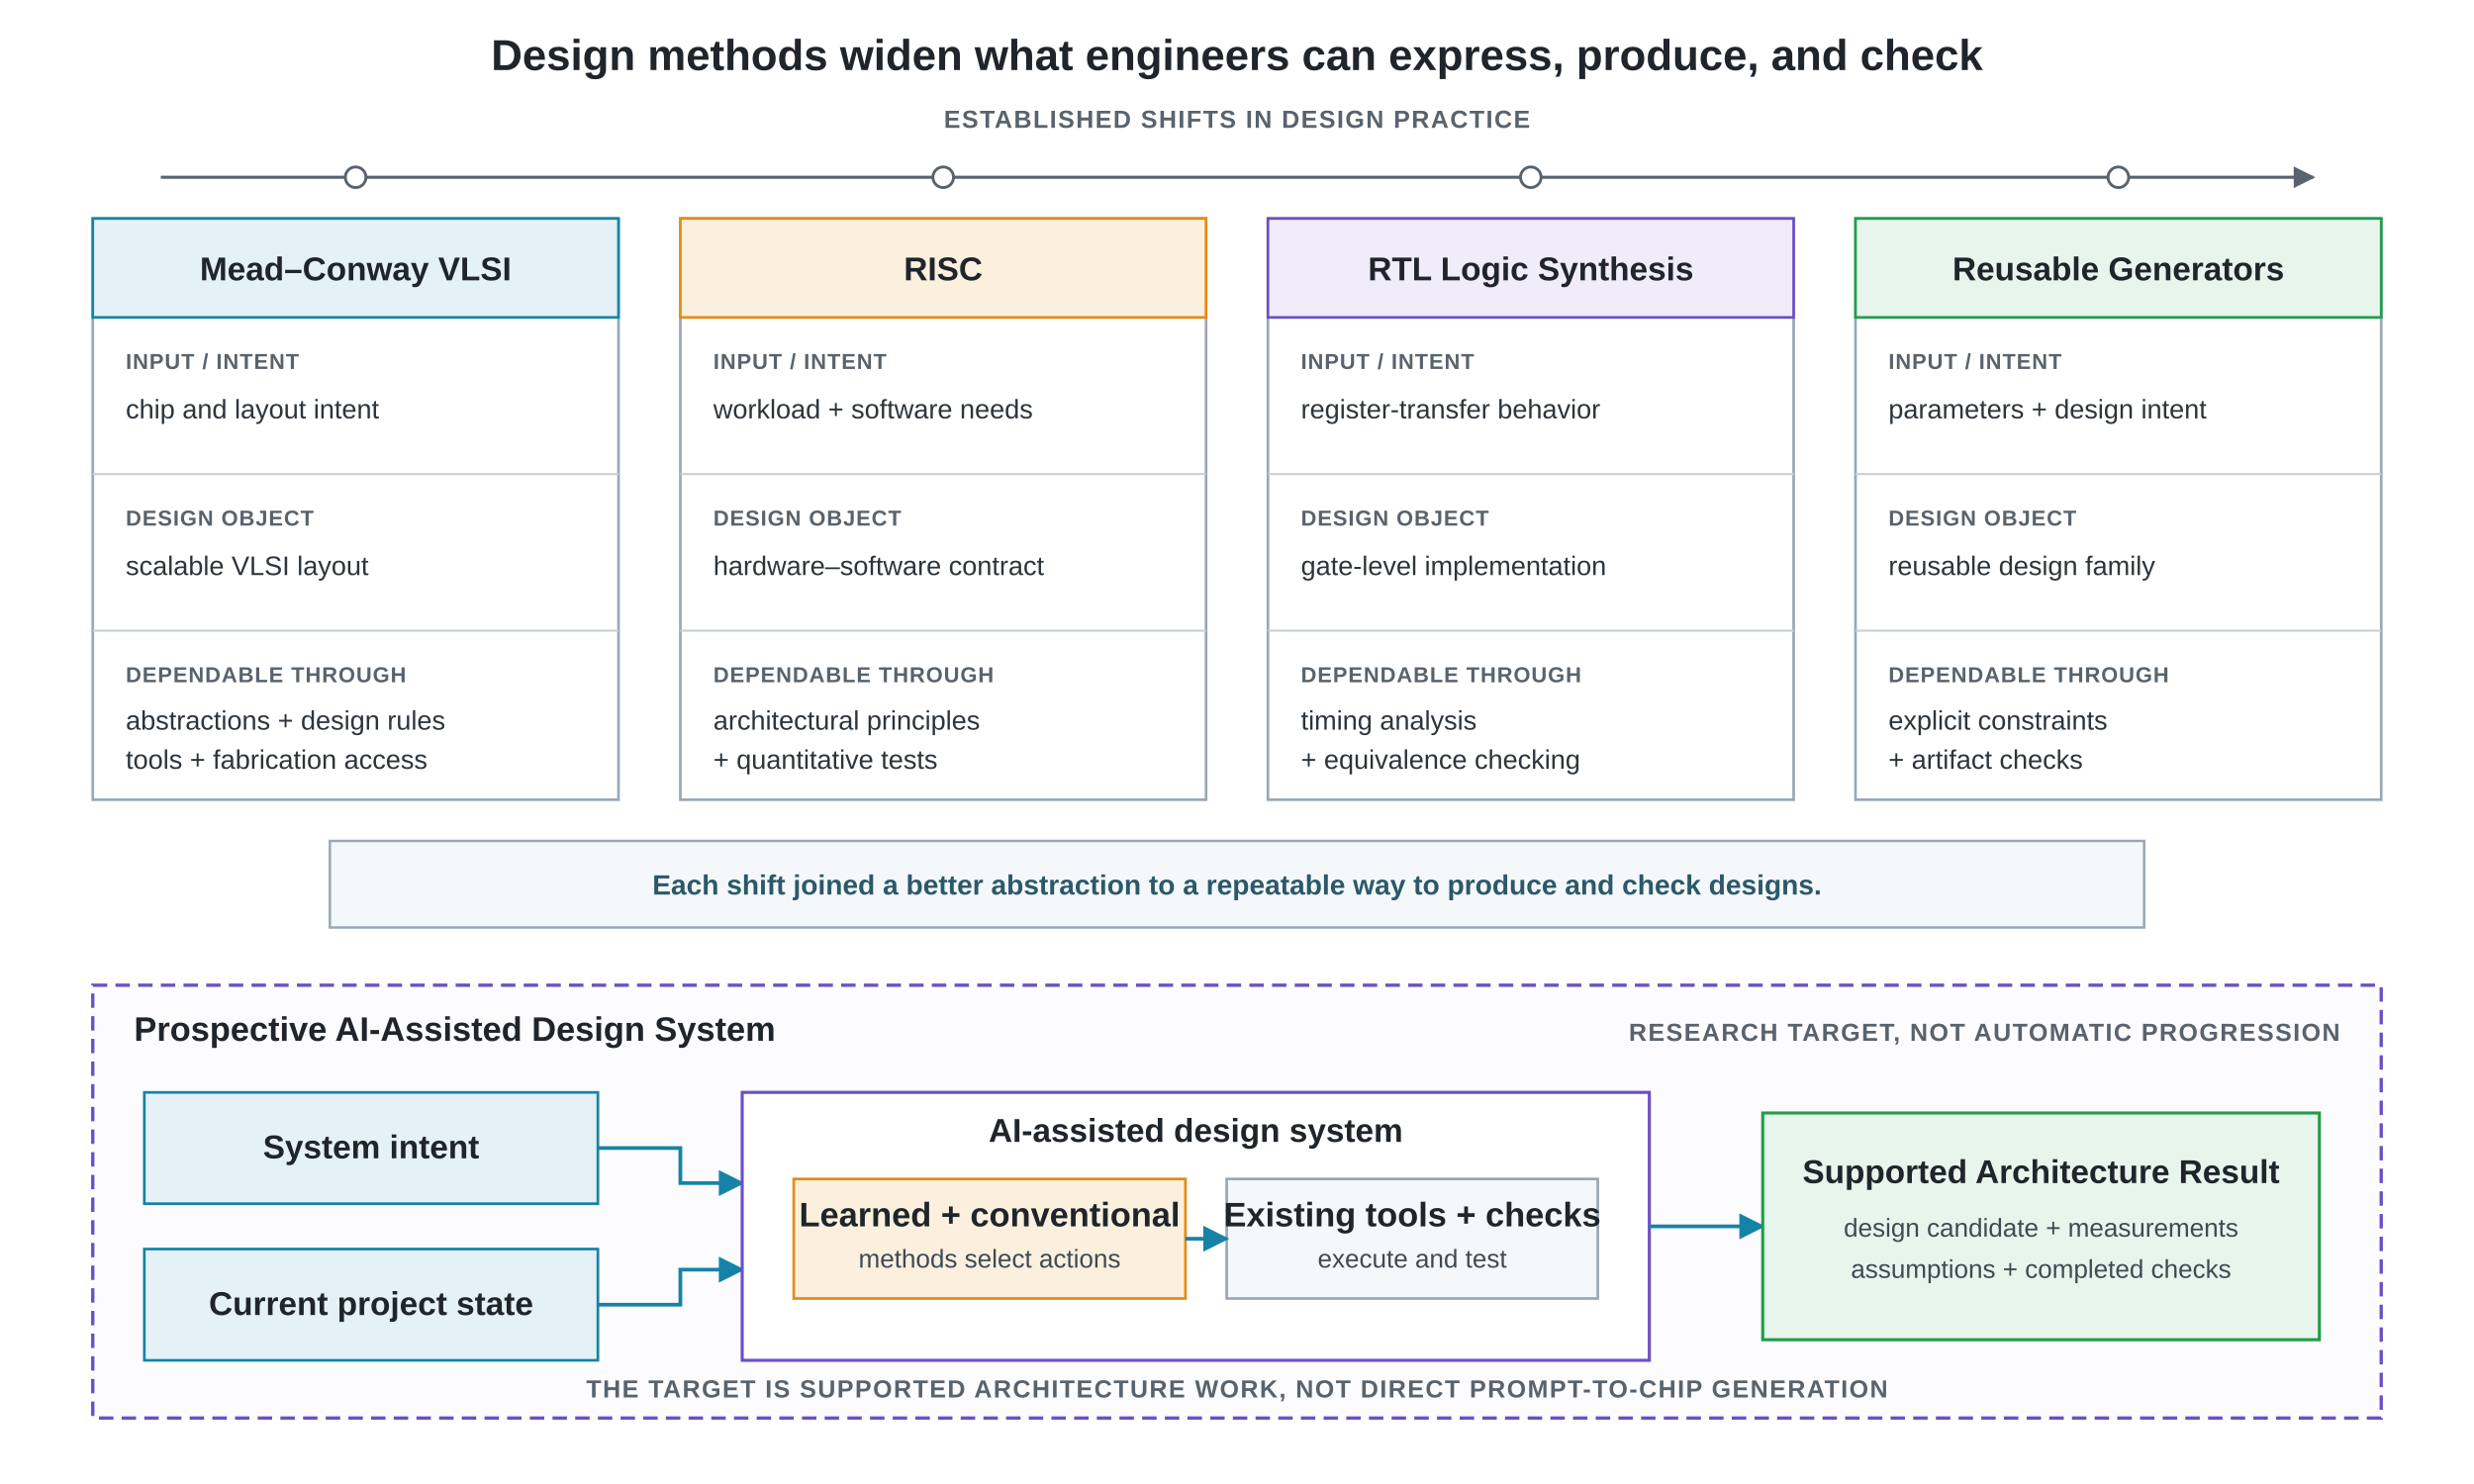
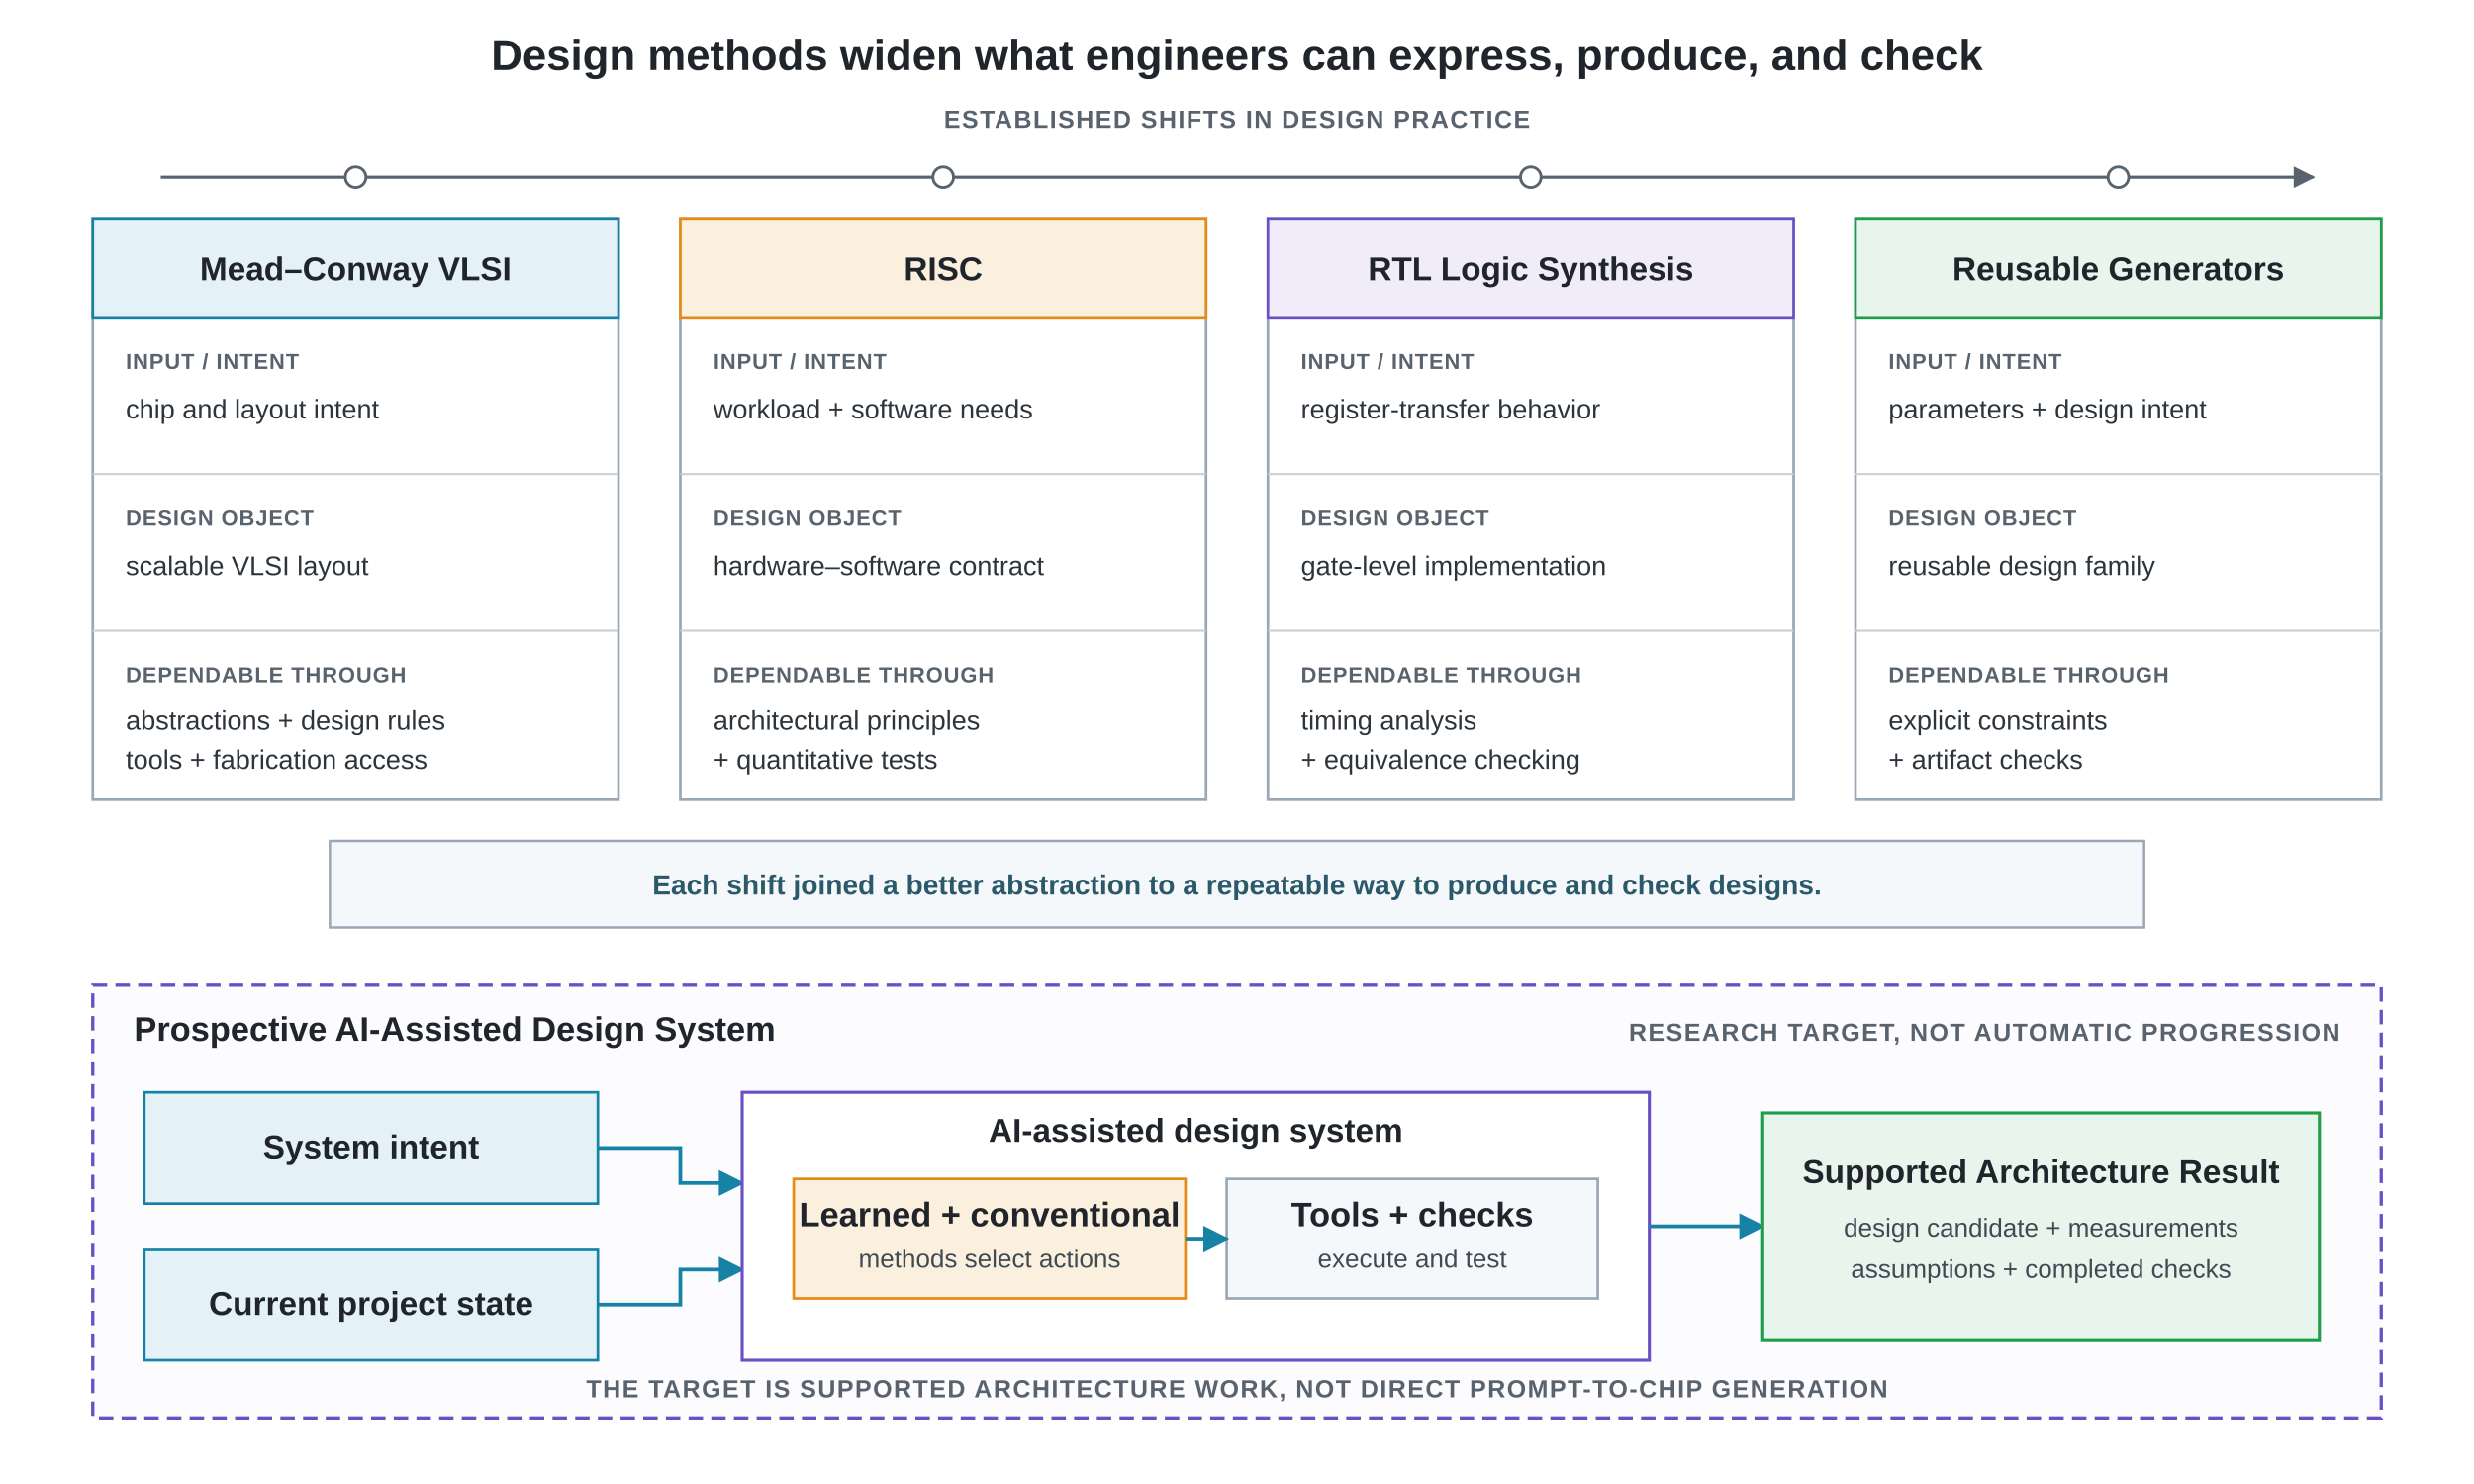
<svg xmlns="http://www.w3.org/2000/svg" viewBox="0 0 1200 720" role="img" aria-labelledby="title desc">
  <defs>
    <marker id="arrow-gray" viewBox="0 0 10 10" refX="9" refY="5" markerWidth="7" markerHeight="7" orient="auto">
      <path d="M 0 0 L 10 5 L 0 10 z" fill="#59636D" />
    </marker>
    <marker id="arrow-blue" viewBox="0 0 10 10" refX="9" refY="5" markerWidth="7" markerHeight="7" orient="auto">
      <path d="M 0 0 L 10 5 L 0 10 z" fill="#1683A6" />
    </marker>
    <style>
      .font { font-family: Arial, Helvetica, sans-serif; }
      .figure-title { font-size: 21px; font-weight: 700; fill: #20252B; }
      .eyebrow { font-size: 12px; font-weight: 700; fill: #59636D; letter-spacing: 0.7px; }
      .stage-title { font-size: 16px; font-weight: 700; fill: #20252B; }
      .field { font-size: 10.5px; font-weight: 700; fill: #59636D; letter-spacing: 0.45px; }
      .value { font-size: 13px; fill: #2D353C; }
      .note { font-size: 13.5px; font-weight: 700; fill: #2B596A; }
      .panel-title { font-size: 16.5px; font-weight: 700; fill: #20252B; }
      .panel-sub { font-size: 12.5px; fill: #3F4A53; }
      .history-card { fill: #FFFFFF; stroke: #9AA8B5; stroke-width: 1.3; }
      .history-head-blue { fill: #E4F1F6; stroke: #1683A6; stroke-width: 1.3; }
      .history-head-orange { fill: #FBF0DE; stroke: #E68A17; stroke-width: 1.3; }
      .history-head-purple { fill: #F0ECFA; stroke: #6A4FC7; stroke-width: 1.3; }
      .history-head-green { fill: #E7F5EC; stroke: #1E9E48; stroke-width: 1.3; }
      .divider { stroke: #C8D0D7; stroke-width: 1; }
      .timeline { fill: none; stroke: #59636D; stroke-width: 1.5; }
      .timeline-node { fill: #FFFFFF; stroke: #59636D; stroke-width: 1.4; }
      .synthesis { fill: #F5F8FA; stroke: #9AA8B5; stroke-width: 1.2; }
      .prospective { fill: #FCFBFE; stroke: #6A4FC7; stroke-width: 1.6; stroke-dasharray: 7 4; }
      .input { fill: #E4F1F6; stroke: #1683A6; stroke-width: 1.3; }
      .method { fill: #FBF0DE; stroke: #E68A17; stroke-width: 1.3; }
      .tool { fill: #F5F8FA; stroke: #9AA8B5; stroke-width: 1.3; }
      .result { fill: #E7F5EC; stroke: #1E9E48; stroke-width: 1.5; }
      .flow { fill: none; stroke: #1683A6; stroke-width: 1.8; }
    </style>
  </defs>
  <rect width="1200" height="720" fill="#FFFFFF" />
  <g class="font">
    <text class="figure-title" x="600" y="34" text-anchor="middle">Design methods widen what engineers can express, produce, and check</text>
    <text class="eyebrow" x="600" y="62" text-anchor="middle">ESTABLISHED SHIFTS IN DESIGN PRACTICE</text>
    <line class="timeline" x1="78" y1="86" x2="1122" y2="86" marker-end="url(#arrow-gray)" />
    <circle class="timeline-node" cx="172.5" cy="86" r="5" />
    <circle class="timeline-node" cx="457.5" cy="86" r="5" />
    <circle class="timeline-node" cx="742.5" cy="86" r="5" />
    <circle class="timeline-node" cx="1027.5" cy="86" r="5" />
    <rect class="history-card" x="45" y="106" width="255" height="282" />
    <rect class="history-head-blue" x="45" y="106" width="255" height="48" />
    <text class="stage-title" x="172.5" y="136" text-anchor="middle">Mead–Conway VLSI</text>
    <line class="divider" x1="45" y1="230" x2="300" y2="230" />
    <line class="divider" x1="45" y1="306" x2="300" y2="306" />
    <text class="field" x="61" y="179">INPUT / INTENT</text>
    <text class="value" x="61" y="203">chip and layout intent</text>
    <text class="field" x="61" y="255">DESIGN OBJECT</text>
    <text class="value" x="61" y="279">scalable VLSI layout</text>
    <text class="field" x="61" y="331">DEPENDABLE THROUGH</text>
    <text class="value" x="61" y="354">abstractions + design rules</text>
    <text class="value" x="61" y="373">tools + fabrication access</text>
    <rect class="history-card" x="330" y="106" width="255" height="282" />
    <rect class="history-head-orange" x="330" y="106" width="255" height="48" />
    <text class="stage-title" x="457.5" y="136" text-anchor="middle">RISC</text>
    <line class="divider" x1="330" y1="230" x2="585" y2="230" />
    <line class="divider" x1="330" y1="306" x2="585" y2="306" />
    <text class="field" x="346" y="179">INPUT / INTENT</text>
    <text class="value" x="346" y="203">workload + software needs</text>
    <text class="field" x="346" y="255">DESIGN OBJECT</text>
    <text class="value" x="346" y="279">hardware–software contract</text>
    <text class="field" x="346" y="331">DEPENDABLE THROUGH</text>
    <text class="value" x="346" y="354">architectural principles</text>
    <text class="value" x="346" y="373">+ quantitative tests</text>
    <rect class="history-card" x="615" y="106" width="255" height="282" />
    <rect class="history-head-purple" x="615" y="106" width="255" height="48" />
    <text class="stage-title" x="742.5" y="136" text-anchor="middle">RTL Logic Synthesis</text>
    <line class="divider" x1="615" y1="230" x2="870" y2="230" />
    <line class="divider" x1="615" y1="306" x2="870" y2="306" />
    <text class="field" x="631" y="179">INPUT / INTENT</text>
    <text class="value" x="631" y="203">register-transfer behavior</text>
    <text class="field" x="631" y="255">DESIGN OBJECT</text>
    <text class="value" x="631" y="279">gate-level implementation</text>
    <text class="field" x="631" y="331">DEPENDABLE THROUGH</text>
    <text class="value" x="631" y="354">timing analysis</text>
    <text class="value" x="631" y="373">+ equivalence checking</text>
    <rect class="history-card" x="900" y="106" width="255" height="282" />
    <rect class="history-head-green" x="900" y="106" width="255" height="48" />
    <text class="stage-title" x="1027.5" y="136" text-anchor="middle">Reusable Generators</text>
    <line class="divider" x1="900" y1="230" x2="1155" y2="230" />
    <line class="divider" x1="900" y1="306" x2="1155" y2="306" />
    <text class="field" x="916" y="179">INPUT / INTENT</text>
    <text class="value" x="916" y="203">parameters + design intent</text>
    <text class="field" x="916" y="255">DESIGN OBJECT</text>
    <text class="value" x="916" y="279">reusable design family</text>
    <text class="field" x="916" y="331">DEPENDABLE THROUGH</text>
    <text class="value" x="916" y="354">explicit constraints</text>
    <text class="value" x="916" y="373">+ artifact checks</text>
    <rect class="synthesis" x="160" y="408" width="880" height="42" />
    <text class="note" x="600" y="434" text-anchor="middle">Each shift joined a better abstraction to a repeatable way to produce and check designs.</text>
    <rect class="prospective" x="45" y="478" width="1110" height="210" />
    <text class="panel-title" x="65" y="505">Prospective AI-Assisted Design System</text>
    <text class="eyebrow" x="1135" y="505" text-anchor="end">RESEARCH TARGET, NOT AUTOMATIC PROGRESSION</text>
    <rect class="input" x="70" y="530" width="220" height="54" />
    <text class="stage-title" x="180" y="562" text-anchor="middle">System intent</text>
    <rect class="input" x="70" y="606" width="220" height="54" />
    <text class="stage-title" x="180" y="638" text-anchor="middle">Current project state</text>
    <path class="flow" d="M 290 557 H 330 V 574 H 360" marker-end="url(#arrow-blue)" />
    <path class="flow" d="M 290 633 H 330 V 616 H 360" marker-end="url(#arrow-blue)" />
    <rect x="360" y="530" width="440" height="130" fill="#FFFFFF" stroke="#6A4FC7" stroke-width="1.5" />
    <text class="stage-title" x="580" y="554" text-anchor="middle">AI-assisted design system</text>
    <rect class="method" x="385" y="572" width="190" height="58" />
    <text class="panel-title" x="480" y="595" text-anchor="middle">Learned + conventional</text>
    <text class="panel-sub" x="480" y="615" text-anchor="middle">methods select actions</text>
    <rect class="tool" x="595" y="572" width="180" height="58" />
-     <text class="panel-title" x="685" y="595" text-anchor="middle">Existing tools + checks</text>
+     <text class="panel-title" x="685" y="595" text-anchor="middle">Tools + checks</text>
    <text class="panel-sub" x="685" y="615" text-anchor="middle">execute and test</text>
    <line class="flow" x1="575" y1="601" x2="595" y2="601" marker-end="url(#arrow-blue)" />
    <line class="flow" x1="800" y1="595" x2="855" y2="595" marker-end="url(#arrow-blue)" />
    <rect class="result" x="855" y="540" width="270" height="110" />
    <text class="stage-title" x="990" y="574" text-anchor="middle">Supported Architecture Result</text>
    <text class="panel-sub" x="990" y="600" text-anchor="middle">design candidate + measurements</text>
    <text class="panel-sub" x="990" y="620" text-anchor="middle">assumptions + completed checks</text>
    <text class="eyebrow" x="600" y="678" text-anchor="middle">THE TARGET IS SUPPORTED ARCHITECTURE WORK, NOT DIRECT PROMPT-TO-CHIP GENERATION</text>
  </g>
</svg>
